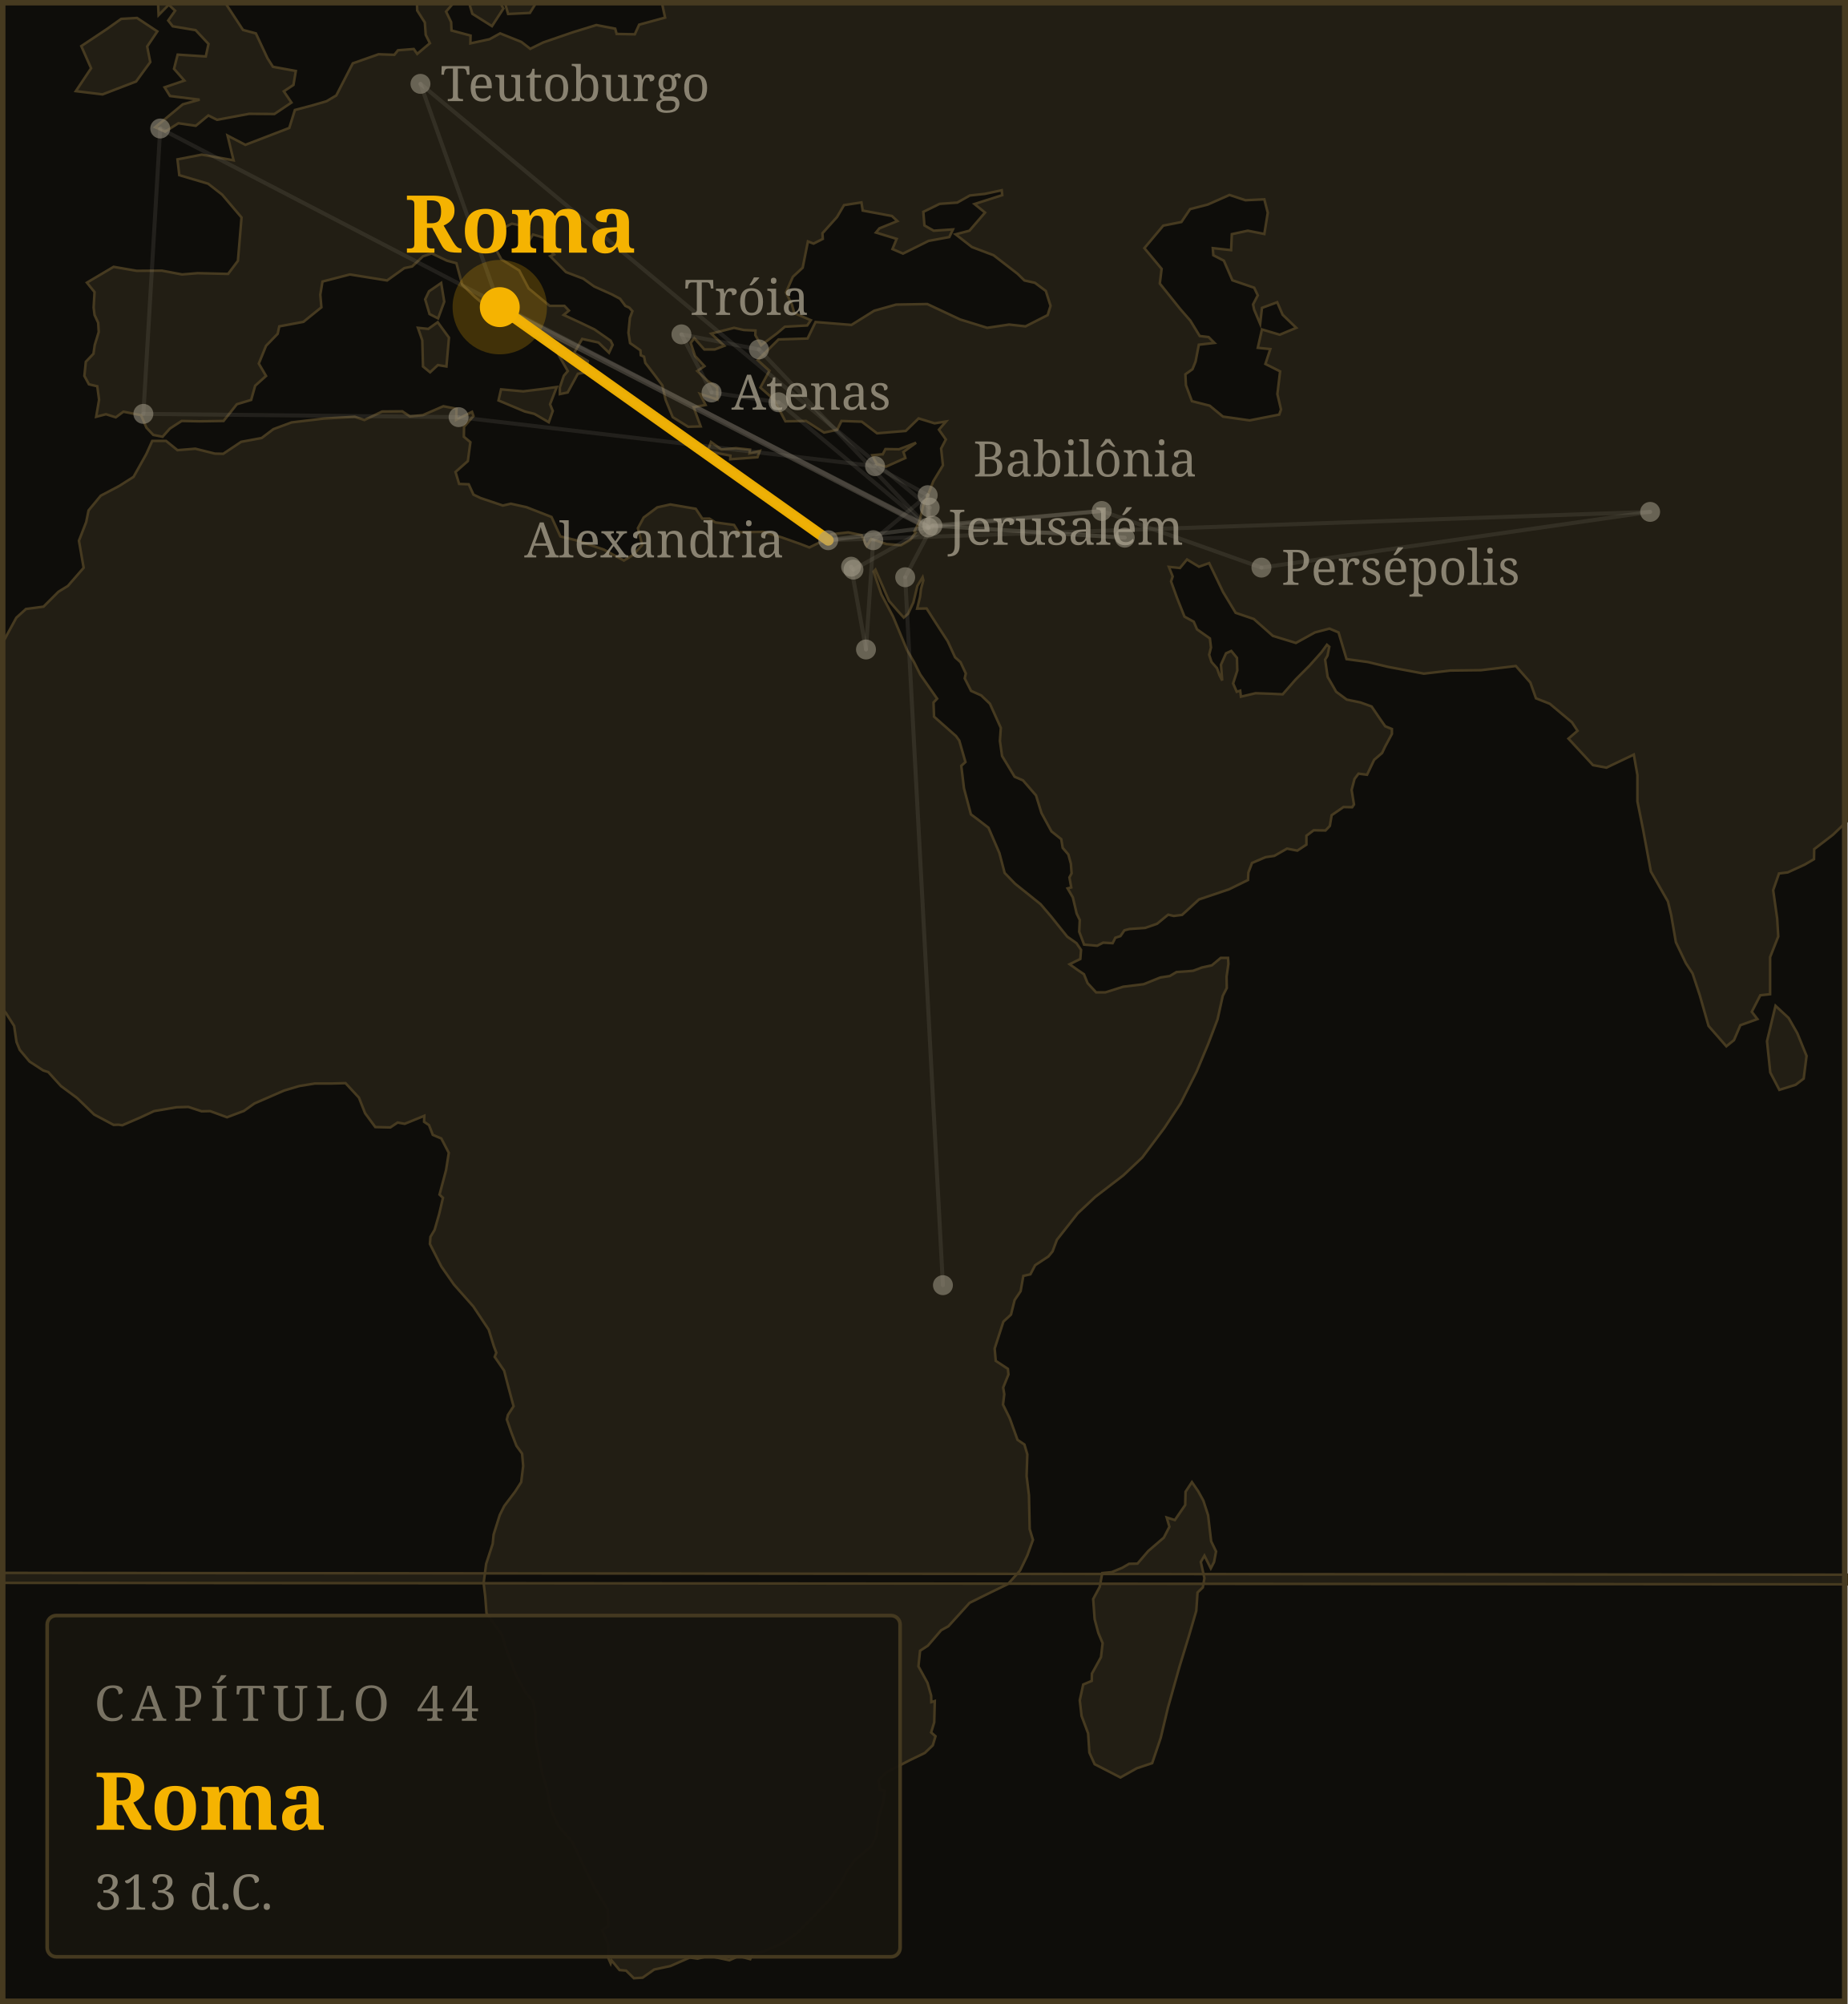
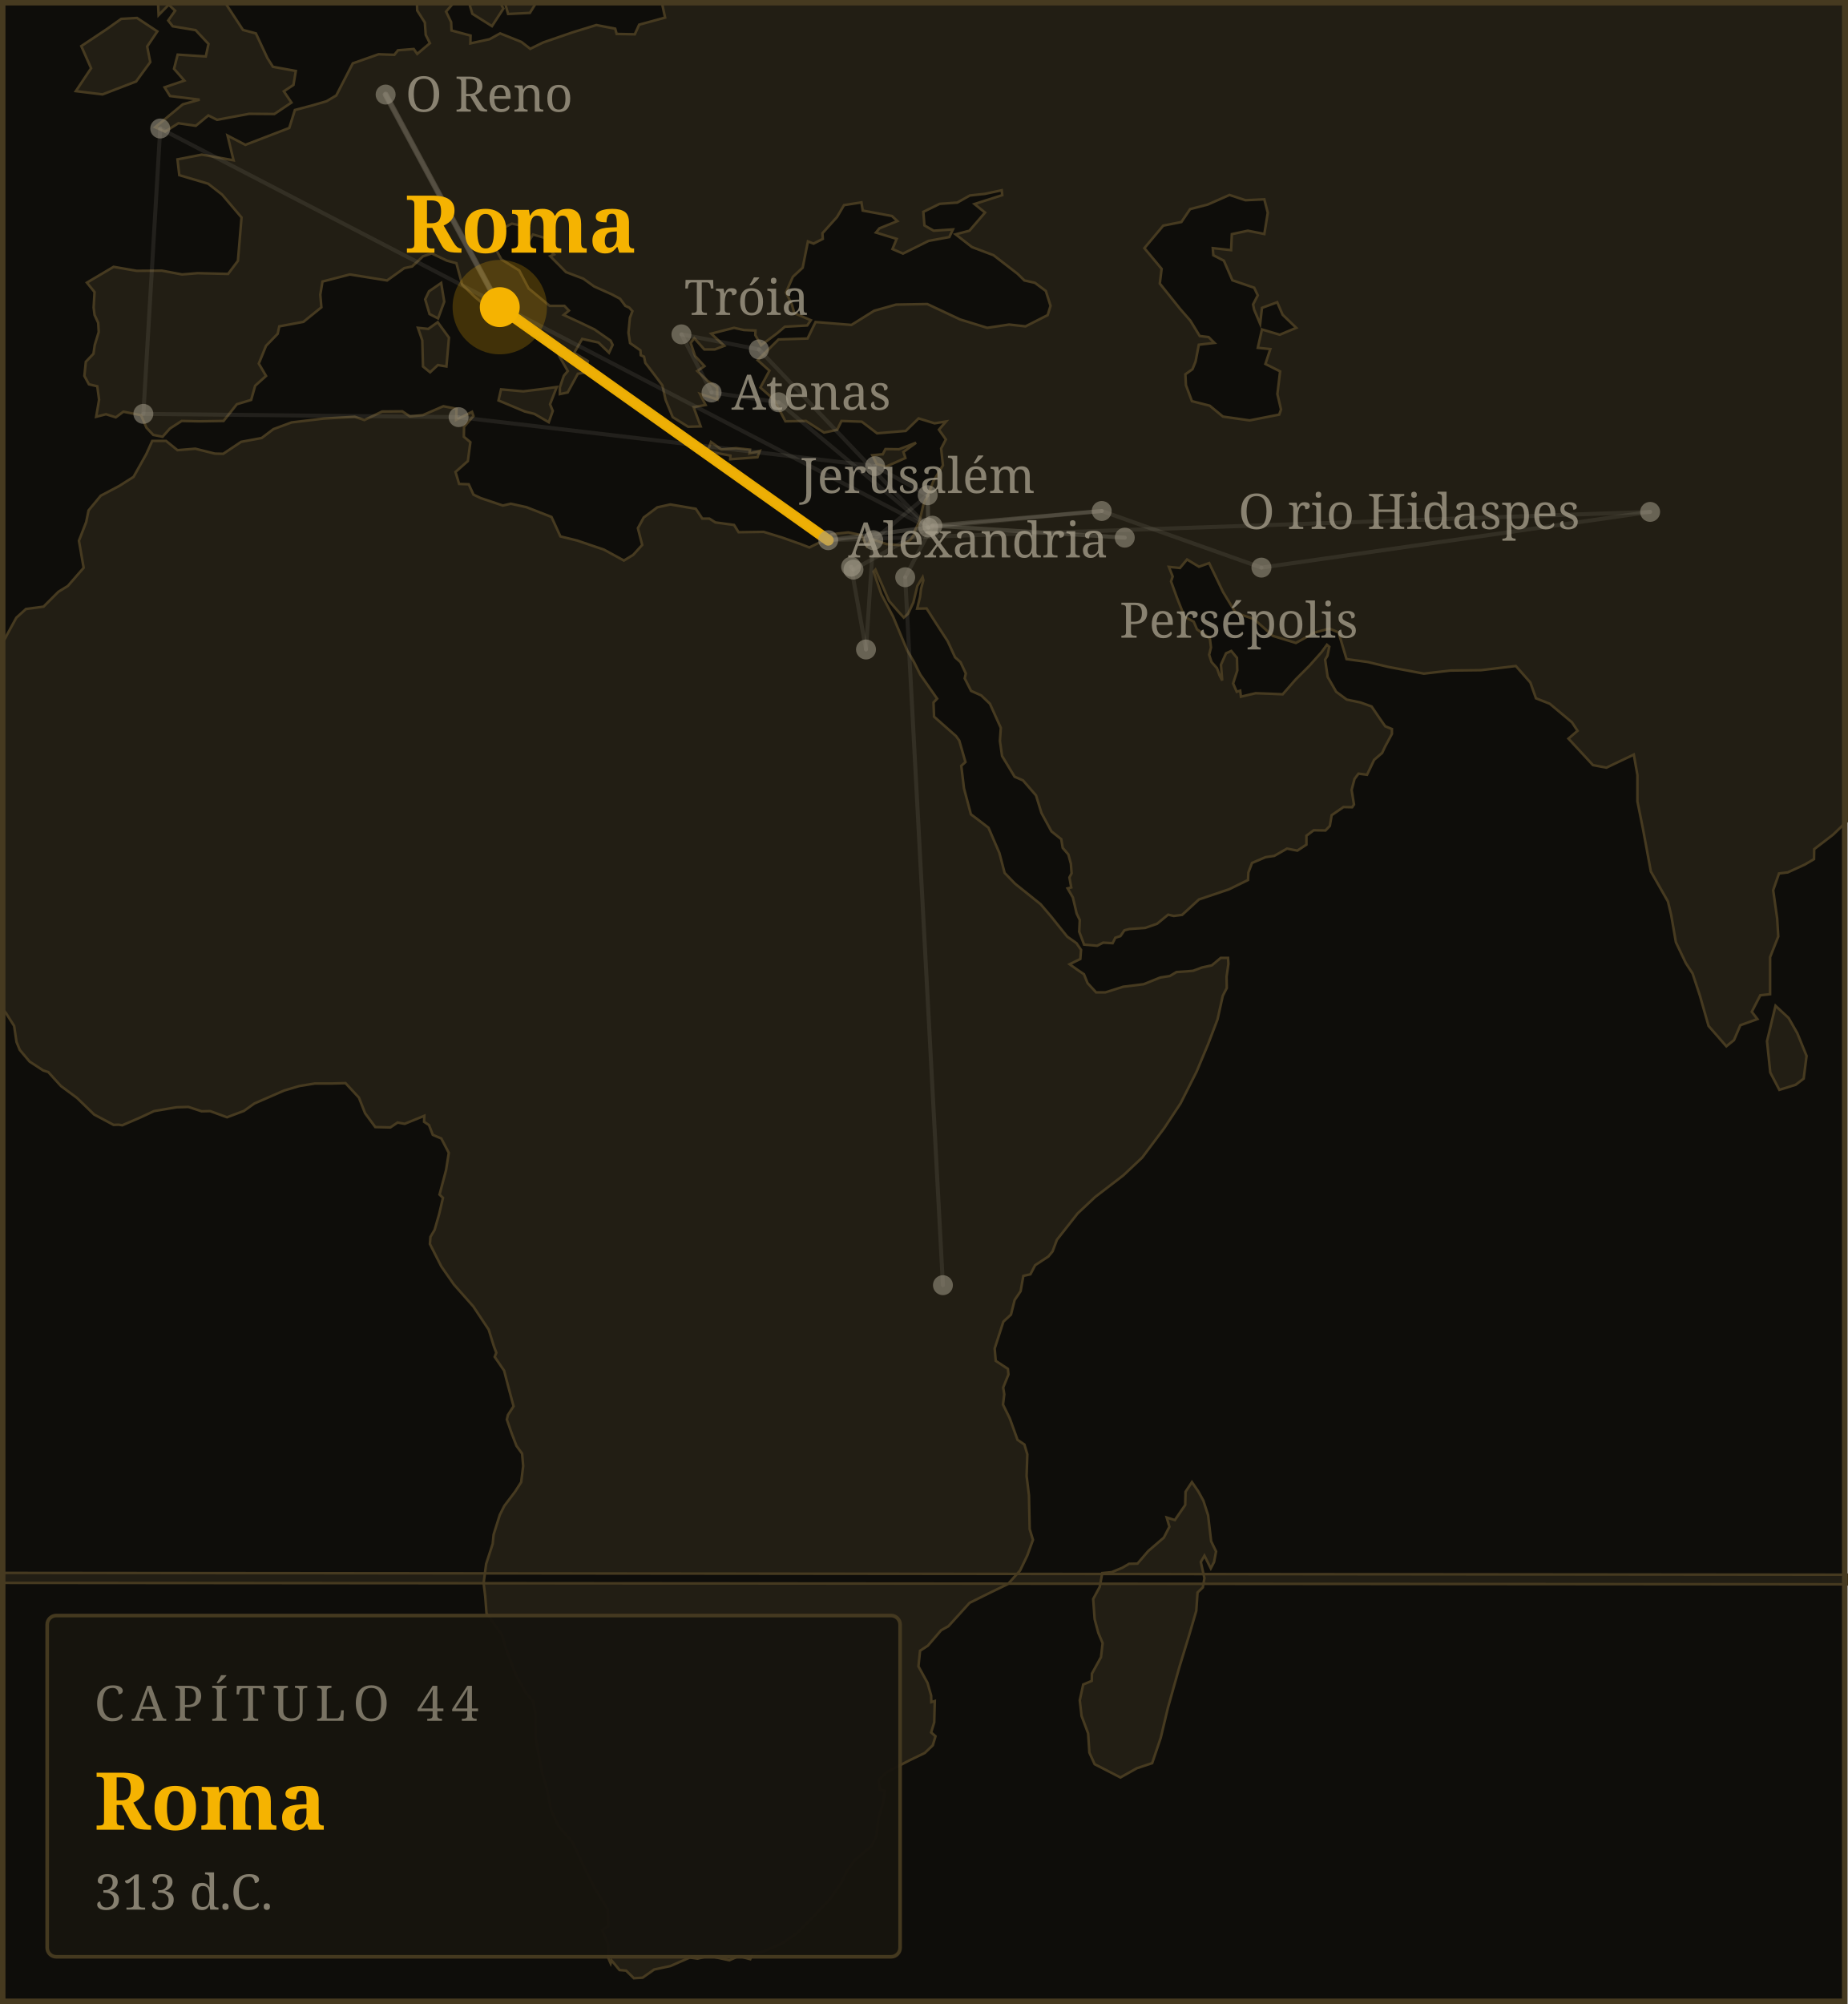
<svg xmlns="http://www.w3.org/2000/svg" viewBox="0 0 1018 1104" width="100%" role="img" aria-label="Mapa da caminhada da família até o capítulo 44">
  <rect width="1018" height="1104" fill="#0e0d0a" />
  <path d="M0.0 872.0L1018.4 872.8L1018.4 867.5L-0.0 866.5Z M665.7 834.7L667.4 849.1L670.1 854.7L669.0 860.5L667.2 864.0L663.7 857.0L661.7 860.5L663.7 869.4L662.8 874.5L659.9 877.3L659.2 887.4L655.1 901.4L650.0 918.0L643.6 940.7L639.6 957.4L634.9 971.3L626.5 974.1L617.4 979.2L611.4 976.1L603.2 971.9L600.3 965.5L599.6 954.9L596.0 945.3L595.0 936.7L596.9 928.0L601.6 926.0L601.7 922.0L606.7 912.9L607.6 905.2L605.2 899.5L603.2 892.0L602.4 880.9L606.0 874.2L607.4 866.6L612.6 866.1L618.4 863.7L622.2 861.5L626.8 861.4L632.7 854.5L641.3 847.1L644.4 841.1L642.9 836.0L647.4 837.4L653.1 829.1L653.3 821.8L656.8 816.5L660.3 821.6L663.1 826.7L665.7 834.7Z M989.5 597.6L980.5 600.4L975.5 590.8L973.7 573.6L978.4 554.1L985.6 560.8L990.4 569.2L995.5 581.7L993.9 594.2L989.5 597.6Z M504.8 243.9L497.8 249.0L498.6 251.3L498.9 252.3L488.2 257.1L483.1 255.6L480.7 250.8L485.7 250.3L486.4 250.3L487.9 247.4L495.4 247.5L504.8 243.9Z M391.8 243.5L397.5 247.6L405.6 246.9L413.3 247.7L413.0 249.8L418.7 248.4L417.4 251.9L402.4 253.0L402.5 251.0L389.9 248.6L391.8 243.5Z M306.8 213.2L303.1 222.7L304.6 226.4L302.4 232.6L294.5 228.0L289.2 226.7L274.7 220.6L276.1 214.5L288.3 215.6L298.9 214.3L306.8 213.2Z M241.2 177.5L247.4 186.0L246.0 201.9L241.3 201.1L237.0 205.1L233.1 201.9L232.7 187.5L230.3 180.6L236.0 181.2L241.2 177.5Z M244.8 166.2L241.4 175.4L236.7 173.0L234.3 164.9L236.4 160.5L243.1 155.9L244.8 166.2Z M75.0 44.9L56.5 52.0L41.8 50.2L50.2 37.6L44.8 25.4L58.9 16.0L66.8 10.4L75.5 9.9L86.7 17.3L81.1 25.6L82.8 34.2L75.0 44.9Z M277.4 4.7L271.1 14.4L260.3 7.6L258.8 2.6L268.9 0.0L274.8 0.0L277.4 4.7Z M113.4 0.0L113.1 0.3L123.8 1.1L133.9 16.5L141.0 18.4L147.4 32.1L150.4 36.8L163.0 39.1L161.7 46.8L156.4 50.3L160.6 56.5L151.2 62.8L137.3 62.7L119.6 66.0L114.8 63.6L107.9 69.3L98.3 67.9L91.0 72.5L85.5 70.1L100.7 57.5L110.0 54.9L93.7 52.9L90.7 48.1L101.6 44.4L95.9 37.9L97.9 30.1L113.4 31.1L114.9 24.2L107.8 16.6L95.2 14.5L92.7 11.3L96.5 5.9L93.0 2.6L87.4 8.3L87.0 0.0Z M1018.4 0.0L1018.4 451.6L1017.8 452.4L1010.0 459.9L999.7 467.8L999.6 473.3L994.5 476.3L985.1 480.6L980.3 481.2L977.1 490.4L979.3 506.0L979.9 515.9L975.4 527.3L975.4 547.7L970.0 548.3L965.3 557.4L968.4 561.4L959.0 564.8L955.5 573.0L951.3 576.4L941.5 565.2L936.7 548.4L932.7 536.3L929.0 530.6L923.5 519.1L920.9 504.1L919.1 496.6L909.7 480.1L905.4 456.9L902.3 441.5L902.3 427.0L900.3 415.7L885.2 422.9L877.8 421.5L864.3 406.9L869.3 402.6L866.2 397.9L854.0 387.7L846.4 384.7L843.3 376.0L835.3 366.9L816.1 369.2L799.2 369.4L784.6 371.1L765.0 367.4L753.7 364.7L742.0 363.1L737.6 348.4L732.6 346.3L724.6 348.4L714.1 354.2L701.4 350.3L690.9 341.0L680.9 337.6L674.0 326.2L666.3 310.2L660.7 312.2L654.1 308.2L650.2 312.9L644.1 312.3L646.2 317.6L645.3 320.3L648.6 329.4L652.7 339.7L657.8 342.5L659.6 346.7L666.7 351.7L667.3 356.7L666.3 360.7L667.6 364.7L670.6 368.1L672.0 372.0L673.5 374.9L672.8 366.2L675.6 359.9L678.5 358.6L681.6 362.4L681.8 369.4L679.5 376.5L681.5 381.1L683.4 380.5L683.8 383.8L691.9 381.9L700.5 382.2L706.8 382.5L713.9 374.4L721.6 366.7L728.2 359.3L731.2 355.2L732.5 356.3L731.5 361.2L730.2 363.4L731.6 372.9L736.3 381.1L742.1 385.4L749.7 387.0L755.8 389.2L760.5 396.1L763.3 400.1L767.0 401.6L767.0 404.3L763.2 411.4L761.6 414.8L757.2 418.6L753.3 426.8L748.6 426.2L746.4 429.1L744.8 435.2L746.1 443.2L745.1 444.7L740.3 444.6L733.8 449.1L732.8 455.0L730.4 457.5L723.9 457.4L719.9 460.4L719.9 465.3L714.9 468.6L709.2 467.5L702.2 471.5L697.4 472.2L689.9 475.4L687.9 480.7L687.7 484.8L677.3 489.9L660.7 495.5L651.4 504.0L646.8 504.6L643.7 503.9L637.6 508.9L631.0 511.2L622.3 511.8L619.6 512.5L617.4 515.7L614.6 516.6L613.1 519.6L607.9 519.3L604.6 521.0L597.4 520.4L594.7 513.3L595.0 506.8L593.3 503.3L591.2 494.4L588.3 489.4L590.3 488.9L589.3 483.4L590.5 481.1L590.1 475.8L588.7 470.7L585.6 467.1L584.8 462.3L579.4 458.0L573.9 447.9L570.9 438.2L563.7 429.9L559.1 427.9L552.2 416.5L551.0 408.2L551.5 401.0L545.5 387.7L540.7 383.1L535.1 380.6L531.6 373.7L532.2 371.0L529.3 364.8L526.3 362.1L522.2 353.2L515.9 343.5L510.6 335.2L505.4 335.3L507.0 328.7L507.5 324.5L508.8 319.7L508.4 318.0L505.5 322.8L503.3 331.9L500.4 338.1L498.0 340.2L494.5 336.3L489.9 331.0L482.4 313.8L481.4 314.9L485.7 327.5L492.1 339.6L499.9 358.3L503.7 364.8L507.1 371.6L516.4 384.9L514.4 387.0L514.7 394.8L526.8 405.5L528.6 408.0L532.0 419.8L529.7 421.9L531.2 434.3L535.0 448.6L539.0 451.6L544.7 456.0L550.7 469.9L553.6 480.9L559.3 486.8L573.4 498.1L579.2 504.9L584.8 511.9L588.1 516.0L593.2 519.6L595.7 523.3L595.3 528.3L589.4 531.2L593.9 534.4L597.3 536.7L599.3 541.6L604.0 546.7L609.1 546.7L618.9 543.6L630.2 542.2L639.4 538.5L644.6 537.7L648.3 535.5L654.2 535.1L657.5 534.8L662.3 533.0L667.8 531.8L672.7 527.7L676.7 527.7L676.9 531.0L675.9 538.0L676.0 544.3L673.8 548.6L670.9 561.6L665.8 575.0L659.4 590.3L650.5 607.9L641.6 621.4L629.4 637.7L619.0 647.5L603.5 659.4L593.8 668.5L582.4 683.0L580.0 689.4L577.7 692.2L570.4 697.0L567.8 702.0L563.9 702.9L562.4 711.3L559.1 716.2L557.1 724.2L552.9 728.1L548.1 742.9L548.7 749.7L555.4 754.1L555.7 757.2L552.8 764.4L553.4 768.1L552.7 773.8L556.4 781.3L560.7 793.2L564.5 795.8L566.1 801.2L565.7 813.1L567.0 823.7L567.4 842.4L569.2 848.3L566.1 856.9L562.1 865.2L555.5 872.6L546.0 877.2L534.3 883.0L522.6 895.9L518.6 898.1L511.3 906.6L507.0 909.4L506.1 918.0L511.1 927.1L513.1 934.1L513.2 937.7L515.1 937.1L514.8 948.8L513.1 954.4L515.5 956.5L514.0 961.5L509.6 965.7L501.1 969.8L488.6 976.3L484.0 980.7L484.9 985.8L487.6 986.6L486.7 992.9L484.1 1001.6L482.9 1011.6L480.2 1017.0L473.1 1023.1L471.0 1024.8L466.6 1030.9L463.7 1037.1L457.8 1045.7L446.1 1058.1L438.8 1065.3L430.9 1070.7L420.0 1075.4L414.8 1076.0L413.4 1079.3L407.1 1077.6L401.9 1079.9L390.7 1077.5L384.4 1079.0L380.1 1078.4L369.4 1083.1L360.5 1085.0L354.1 1089.5L349.3 1089.8L345.0 1085.6L341.4 1085.3L337.0 1080.0L336.5 1081.6L335.1 1078.4L335.2 1071.4L331.8 1063.3L335.1 1061.1L334.9 1051.9L328.0 1040.7L322.8 1030.5L322.8 1030.5L315.4 1014.9L307.6 1005.9L303.6 997.1L301.3 985.4L298.7 976.7L295.2 958.2L295.0 943.9L293.7 937.3L289.6 932.4L284.2 922.5L278.8 908.1L276.5 900.5L268.1 888.8L267.4 879.6L266.5 872.1L267.9 861.5L271.5 850.5L272.0 845.4L275.4 834.6L277.9 829.6L283.8 821.8L287.2 816.5L288.3 807.6L287.7 800.8L284.6 796.5L281.8 789.2L279.3 782.0L279.9 779.5L283.0 774.7L279.9 763.2L277.8 755.1L272.6 747.5L273.5 745.2L272.1 741.5L269.3 732.5L260.8 719.7L250.1 707.6L243.2 697.7L236.9 685.3L237.2 681.4L239.5 677.5L242.0 668.8L244.1 659.9L242.2 658.1L245.8 644.6L247.3 635.1L243.2 627.2L238.5 625.2L236.4 619.8L233.7 618.0L233.8 614.7L223.0 619.1L219.1 618.4L215.1 621.1L206.8 620.9L201.2 613.3L197.8 604.7L190.4 596.7L182.6 596.9L173.5 596.9L164.9 598.3L156.5 600.8L140.2 607.9L134.4 612.0L125.1 615.5L115.8 612.1L111.1 612.2L103.8 609.8L97.2 610.0L84.9 612.1L77.6 615.5L67.4 619.9L65.3 619.6L62.6 619.7L51.9 614.0L42.5 604.9L33.6 598.3L26.6 590.6L23.8 589.7L16.3 584.8L10.9 578.4L9.1 574.0L7.8 565.2L3.3 558.1L0.0 554.3L0.0 354.0L2.3 352.6L9.0 340.3L14.3 335.5L24.0 334.2L32.2 326.0L37.4 322.8L46.1 312.8L43.5 297.9L47.5 287.6L48.8 281.2L55.5 273.1L65.9 267.6L73.6 262.7L80.6 250.2L83.9 242.9L91.5 242.9L97.8 248.0L107.6 247.2L118.4 249.9L123.0 250.0L132.9 243.4L144.2 241.3L150.7 236.4L160.7 232.7L178.4 230.6L195.5 229.6L200.8 231.4L210.6 226.7L221.7 226.6L225.9 229.4L233.0 228.7L244.3 223.8L251.6 225.2L251.3 231.3L260.1 226.9L260.9 229.2L255.7 235.1L255.6 240.6L259.2 243.6L257.8 254.0L251.0 260.0L253.0 266.6L258.3 266.8L260.9 272.5L264.9 274.4L277.1 278.5L281.5 277.5L290.1 279.4L303.9 284.8L308.8 295.5L318.1 297.8L332.8 302.8L343.8 308.8L348.9 305.7L353.9 300.2L351.5 291.0L354.7 285.1L362.2 279.5L369.4 277.9L383.4 280.3L387.0 285.7L390.9 285.7L394.2 287.8L404.5 289.2L407.0 293.2L420.8 293.0L430.9 296.1L441.1 299.7L446.0 301.6L454.0 297.7L458.2 294.3L467.4 293.3L474.8 294.8L477.6 300.8L480.1 296.9L488.4 299.7L496.5 300.4L501.6 297.4L504.6 293.4L503.9 292.7L506.7 287.1L508.8 278.1L510.2 275.0L510.5 274.9L514.3 265.1L519.4 256.7L519.6 256.3L518.6 247.1L521.2 242.1L517.4 236.7L521.3 232.2L515.0 233.2L506.2 230.5L499.1 237.4L483.3 238.7L474.9 232.3L463.7 231.9L461.3 236.8L454.1 238.3L444.1 231.9L432.8 232.1L426.6 220.2L419.0 213.5L424.0 204.2L417.5 198.4L429.0 187.0L445.0 186.5L449.4 177.4L469.2 179.0L481.7 171.2L493.8 167.8L511.0 167.5L529.1 176.0L544.0 180.6L556.1 178.8L565.1 179.8L577.3 173.6L578.9 168.5L576.3 160.3L570.3 155.8L564.5 154.5L560.7 150.8L547.5 140.6L535.6 136.1L526.6 129.1L534.2 127.1L542.8 117.1L537.0 112.4L552.3 107.5L552.0 104.8L542.7 106.8L534.4 107.7L527.5 111.6L517.8 112.3L508.8 116.7L509.4 124.2L514.5 127.1L525.1 126.4L523.1 130.6L511.7 132.7L497.6 139.7L491.8 137.2L494.1 131.6L482.7 128.1L484.6 125.8L494.5 121.8L491.5 119.0L475.4 116.0L474.7 111.5L465.1 113.0L461.2 119.6L453.2 128.5L453.4 131.6L448.3 134.2L445.2 133.0L442.3 147.5L436.9 152.5L433.1 161.1L436.4 167.9L437.7 172.5L446.8 176.4L444.8 179.3L432.5 180.0L428.1 183.7L419.4 190.2L416.2 184.6L416.3 182.1L409.9 181.8L404.5 180.6L391.9 183.8L399.1 190.5L393.9 192.5L388.1 192.5L382.6 186.3L380.6 188.9L383.0 196.1L388.2 201.7L384.2 204.4L390.0 209.9L395.2 213.4L395.3 220.1L385.7 217.0L388.8 223.1L382.2 224.3L386.1 234.9L379.2 235.1L370.7 229.8L366.8 220.3L365.0 212.3L360.9 206.8L355.6 199.9L354.9 196.5L353.1 195.7L352.9 193.0L347.2 189.0L346.3 183.3L347.1 175.1L348.5 171.4L346.8 169.5L344.6 168.5L341.7 164.6L337.2 162.2L327.4 157.8L321.4 153.5L311.9 149.9L303.2 141.1L305.3 140.2L300.5 135.1L300.4 131.1L293.7 129.2L290.5 134.4L287.4 130.3L287.6 126.2L288.0 126.0L290.3 124.9L282.1 123.2L273.6 127.4L274.2 133.4L272.9 136.8L276.3 142.9L286.1 149.0L291.3 158.9L302.9 168.5L311.0 168.5L313.5 171.1L310.6 173.5L319.9 177.8L327.6 181.5L336.5 187.7L337.6 190.0L335.6 194.3L329.8 188.7L320.8 186.7L316.4 194.4L323.9 198.9L322.7 205.2L318.4 205.9L312.8 216.2L308.5 217.1L308.5 213.4L310.7 207.0L312.9 204.4L308.9 197.5L305.7 191.4L301.4 189.9L298.3 184.7L291.6 182.6L287.1 177.7L279.4 177.0L271.3 171.5L261.8 163.7L254.7 156.8L251.5 145.0L246.3 143.6L237.9 139.6L233.1 141.2L227.1 146.8L222.8 147.7L213.3 154.5L192.8 151.2L177.7 155.1L176.5 162.3L177.1 169.3L167.2 177.3L153.9 179.8L153.0 183.9L146.6 190.5L142.6 200.3L146.6 207.1L140.6 212.5L138.4 220.3L130.5 222.7L123.2 231.9L110.0 232.1L100.1 231.9L93.6 236.1L89.6 240.6L84.5 239.6L80.7 235.6L77.7 228.7L68.0 226.8L63.8 229.9L58.4 228.2L53.0 229.6L54.6 220.2L53.6 212.8L49.0 211.7L46.5 207.1L47.3 199.3L51.5 194.9L52.2 190.1L54.4 182.9L54.1 177.8L52.1 173.5L51.6 169.4L52.1 160.9L47.9 155.7L62.6 147.0L75.3 149.2L89.2 149.1L100.3 151.2L108.9 150.5L125.7 150.9L131.1 143.7L133.1 119.8L122.4 107.2L114.7 101.2L98.8 96.5L97.8 87.8L111.2 85.2L128.7 88.3L125.4 74.7L135.2 79.8L159.4 70.5L162.5 60.6L171.6 58.2L179.9 55.8L185.3 52.6L194.4 34.9L208.6 29.9L217.3 30.2L219.3 27.7L228.0 27.0L229.9 29.7L236.9 23.8L234.6 19.2L234.1 12.4L229.9 5.8L229.7 0.0L251.3 0.0L245.8 6.4L248.6 12.2L248.8 16.8L259.3 19.6L259.2 23.9L269.8 21.6L275.6 18.4L287.3 23.1L292.2 26.9L299.3 23.4L315.6 17.8L328.6 13.8L339.0 15.8L339.8 18.7L349.8 18.9L352.2 13.6L366.5 9.7L364.4 0.0L296.4 0.0L292.0 7.1L280.0 7.7L277.8 0.0Z M655.9 176.6L661.1 185.1L666.0 185.7L669.2 188.9L660.6 189.9L658.8 199.2L657.1 203.4L653.2 206.2L653.5 212.2L656.8 221.0L666.6 223.5L673.9 229.5L688.6 231.6L704.9 228.4L705.9 225.6L703.9 217.1L705.4 204.6L697.3 200.5L700.0 192.3L693.1 191.6L695.4 181.5L705.2 184.4L714.3 180.6L706.8 173.4L703.8 166.5L695.4 169.6L694.4 178.4L691.1 170.6L690.5 167.7L693.1 162.7L691.1 158.5L679.1 154.4L674.4 143.6L668.6 140.6L668.3 136.7L678.4 137.8L678.8 129.0L687.6 127.1L696.7 128.9L698.6 117.2L696.7 109.8L686.3 110.3L677.5 107.4L665.5 112.7L655.8 115.2L651.0 122.3L641.0 124.3L630.6 136.7L640.1 148.1L639.1 156.2L650.4 170.3L655.9 176.6Z" fill="#221e14" stroke="#463a20" stroke-width="1.4" />
  <path d="M519.6 708.0L498.8 318.0" fill="none" stroke="#a39b88" stroke-width="2.2" stroke-linecap="round" opacity="0.14" />
  <path d="M498.8 318.0L513.8 289.6" fill="none" stroke="#a39b88" stroke-width="2.2" stroke-linecap="round" opacity="0.14" />
  <path d="M513.8 289.6L619.8 296.2" fill="none" stroke="#a39b88" stroke-width="2.2" stroke-linecap="round" opacity="0.14" />
  <path d="M619.8 296.2L513.8 289.6" fill="none" stroke="#a39b88" stroke-width="2.2" stroke-linecap="round" opacity="0.14" />
  <path d="M513.8 289.6L607.1 281.5" fill="none" stroke="#a39b88" stroke-width="2.2" stroke-linecap="round" opacity="0.14" />
  <path d="M607.1 281.5L513.8 289.6" fill="none" stroke="#a39b88" stroke-width="2.2" stroke-linecap="round" opacity="0.14" />
  <path d="M513.8 289.6L470.3 313.8" fill="none" stroke="#a39b88" stroke-width="2.2" stroke-linecap="round" opacity="0.14" />
  <path d="M470.3 313.8L469.0 312.2" fill="none" stroke="#a39b88" stroke-width="2.2" stroke-linecap="round" opacity="0.14" />
  <path d="M469.0 312.2L477.2 357.8" fill="none" stroke="#a39b88" stroke-width="2.2" stroke-linecap="round" opacity="0.14" />
  <path d="M477.2 357.8L481.2 297.6" fill="none" stroke="#a39b88" stroke-width="2.2" stroke-linecap="round" opacity="0.14" />
  <path d="M481.2 297.6L511.2 272.8" fill="none" stroke="#a39b88" stroke-width="2.2" stroke-linecap="round" opacity="0.14" />
  <path d="M511.2 272.8L482.2 256.8" fill="none" stroke="#a39b88" stroke-width="2.2" stroke-linecap="round" opacity="0.14" />
  <path d="M482.2 256.8L252.7 229.8" fill="none" stroke="#a39b88" stroke-width="2.2" stroke-linecap="round" opacity="0.14" />
  <path d="M252.7 229.8L79.0 228.0" fill="none" stroke="#a39b88" stroke-width="2.2" stroke-linecap="round" opacity="0.14" />
  <path d="M79.0 228.0L88.3 70.8" fill="none" stroke="#a39b88" stroke-width="2.2" stroke-linecap="round" opacity="0.14" />
  <path d="M88.3 70.8L511.5 290.6" fill="none" stroke="#a39b88" stroke-width="2.2" stroke-linecap="round" opacity="0.14" />
  <path d="M511.5 290.6L511.2 272.8" fill="none" stroke="#a39b88" stroke-width="2.2" stroke-linecap="round" opacity="0.14" />
  <path d="M511.2 272.8L511.5 290.6" fill="none" stroke="#a39b88" stroke-width="2.2" stroke-linecap="round" opacity="0.14" />
  <path d="M511.5 290.6L429.0 221.6" fill="none" stroke="#a39b88" stroke-width="2.2" stroke-linecap="round" opacity="0.14" />
  <path d="M429.0 221.6L392.1 216.2" fill="none" stroke="#a39b88" stroke-width="2.2" stroke-linecap="round" opacity="0.14" />
  <path d="M392.1 216.2L375.5 184.2" fill="none" stroke="#a39b88" stroke-width="2.2" stroke-linecap="round" opacity="0.14" />
  <path d="M375.5 184.2L418.2 192.5" fill="none" stroke="#a39b88" stroke-width="2.2" stroke-linecap="round" opacity="0.14" />
  <path d="M418.2 192.5L511.5 290.6" fill="none" stroke="#a39b88" stroke-width="2.2" stroke-linecap="round" opacity="0.14" />
  <path d="M511.5 290.6L607.1 281.5" fill="none" stroke="#a39b88" stroke-width="2.2" stroke-linecap="round" opacity="0.14" />
  <path d="M607.1 281.5L695.1 312.7" fill="none" stroke="#a39b88" stroke-width="2.2" stroke-linecap="round" opacity="0.14" />
  <path d="M695.1 312.7L909.3 282.0" fill="none" stroke="#a39b88" stroke-width="2.2" stroke-linecap="round" opacity="0.14" />
  <path d="M909.3 282.0L456.4 297.6" fill="none" stroke="#a39b88" stroke-width="2.2" stroke-linecap="round" opacity="0.14" />
  <path d="M456.4 297.6L511.5 290.6" fill="none" stroke="#a39b88" stroke-width="2.2" stroke-linecap="round" opacity="0.14" />
  <path d="M511.5 290.6L456.4 297.6" fill="none" stroke="#a39b88" stroke-width="2.2" stroke-linecap="round" opacity="0.14" />
  <path d="M456.4 297.6L275.4 169.2" fill="none" stroke="#a39b88" stroke-width="2.2" stroke-linecap="round" opacity="0.14" />
-   <path d="M275.4 169.2L456.4 297.6" fill="none" stroke="#a39b88" stroke-width="2.2" stroke-linecap="round" opacity="0.14" />
-   <path d="M456.4 297.6L275.4 169.2" fill="none" stroke="#a39b88" stroke-width="2.2" stroke-linecap="round" opacity="0.14" />
-   <path d="M275.4 169.2L231.7 46.2" fill="none" stroke="#a39b88" stroke-width="2.2" stroke-linecap="round" opacity="0.14" />
-   <path d="M231.7 46.2L512.3 279.6" fill="none" stroke="#a39b88" stroke-width="2.2" stroke-linecap="round" opacity="0.14" />
-   <path d="M512.3 279.6L511.5 290.6" fill="none" stroke="#a39b88" stroke-width="2.2" stroke-linecap="round" opacity="0.14" />
-   <path d="M511.5 290.6L275.4 169.2" fill="none" stroke="#a39b88" stroke-width="3.2" stroke-linecap="round" opacity="0.3" />
+   <path d="M275.4 169.2L212.5 52.1" fill="none" stroke="#a39b88" stroke-width="2.2" stroke-linecap="round" opacity="0.14" />
+   <path d="M212.5 52.1L275.4 169.2" fill="none" stroke="#a39b88" stroke-width="3.2" stroke-linecap="round" opacity="0.3" />
  <path d="M275.4 169.2L456.4 297.6" fill="none" stroke="#a39b88" stroke-width="4.0" stroke-linecap="round" opacity="0.5" />
  <path d="M456.4 297.6L275.4 169.2" fill="none" stroke="#f5b301" stroke-width="6.0" stroke-linecap="round" opacity="0.95" />
  <circle cx="275.4" cy="169.2" r="26" fill="#f5b301" opacity="0.22" />
  <circle cx="275.4" cy="169.2" r="11" fill="#f5b301" />
+   <circle cx="456.4" cy="297.6" r="5.5" fill="#a39b88" opacity="0.55" />
  <circle cx="511.5" cy="290.6" r="5.5" fill="#a39b88" opacity="0.55" />
-   <circle cx="456.4" cy="297.6" r="5.5" fill="#a39b88" opacity="0.55" />
+   <circle cx="513.8" cy="289.6" r="5.5" fill="#a39b88" opacity="0.55" />
  <circle cx="392.1" cy="216.2" r="5.5" fill="#a39b88" opacity="0.55" />
-   <circle cx="513.8" cy="289.6" r="5.5" fill="#a39b88" opacity="0.55" />
  <circle cx="607.1" cy="281.5" r="5.5" fill="#a39b88" opacity="0.55" />
  <circle cx="511.2" cy="272.8" r="5.5" fill="#a39b88" opacity="0.55" />
-   <circle cx="512.3" cy="279.6" r="5.5" fill="#a39b88" opacity="0.55" />
-   <circle cx="231.7" cy="46.2" r="5.5" fill="#a39b88" opacity="0.55" />
+   <circle cx="212.5" cy="52.1" r="5.5" fill="#a39b88" opacity="0.55" />
  <circle cx="909.3" cy="282.0" r="5.5" fill="#a39b88" opacity="0.55" />
  <circle cx="695.1" cy="312.7" r="5.5" fill="#a39b88" opacity="0.55" />
  <circle cx="418.2" cy="192.5" r="5.5" fill="#a39b88" opacity="0.55" />
  <circle cx="375.5" cy="184.2" r="5.5" fill="#a39b88" opacity="0.55" />
  <circle cx="429.0" cy="221.6" r="5.5" fill="#a39b88" opacity="0.55" />
  <circle cx="88.3" cy="70.8" r="5.5" fill="#a39b88" opacity="0.55" />
  <circle cx="79.0" cy="228.0" r="5.5" fill="#a39b88" opacity="0.55" />
  <circle cx="252.7" cy="229.8" r="5.5" fill="#a39b88" opacity="0.55" />
  <circle cx="482.2" cy="256.8" r="5.5" fill="#a39b88" opacity="0.55" />
  <circle cx="481.2" cy="297.6" r="5.5" fill="#a39b88" opacity="0.55" />
  <circle cx="477.2" cy="357.8" r="5.5" fill="#a39b88" opacity="0.55" />
  <circle cx="469.0" cy="312.2" r="5.5" fill="#a39b88" opacity="0.55" />
  <circle cx="470.3" cy="313.8" r="5.5" fill="#a39b88" opacity="0.55" />
  <circle cx="619.8" cy="296.2" r="5.5" fill="#a39b88" opacity="0.55" />
  <circle cx="498.8" cy="318.0" r="5.5" fill="#a39b88" opacity="0.55" />
  <circle cx="519.6" cy="708.0" r="5.5" fill="#a39b88" opacity="0.55" />
  <text x="223.0" y="139.2" font-family="Georgia,serif" font-size="44" font-weight="bold" fill="#f5b301">Roma</text>
-   <text x="522.5" y="300.1" font-family="Georgia,serif" font-size="27" fill="#a39b88" opacity="0.8">Jerusalém</text>
-   <text x="288.9" y="307.1" font-family="Georgia,serif" font-size="27" fill="#a39b88" opacity="0.8">Alexandria</text>
+   <text x="467.4" y="307.1" font-family="Georgia,serif" font-size="27" fill="#a39b88" opacity="0.8">Alexandria</text>
+   <text x="440.7" y="271.6" font-family="Georgia,serif" font-size="27" fill="#a39b88" opacity="0.8">Jerusalém</text>
  <text x="403.1" y="225.7" font-family="Georgia,serif" font-size="27" fill="#a39b88" opacity="0.8">Atenas</text>
-   <text x="536.3" y="262.5" font-family="Georgia,serif" font-size="27" fill="#a39b88" opacity="0.8">Babilônia</text>
-   <text x="242.7" y="55.7" font-family="Georgia,serif" font-size="27" fill="#a39b88" opacity="0.8">Teutoburgo</text>
-   <text x="706.1" y="322.2" font-family="Georgia,serif" font-size="27" fill="#a39b88" opacity="0.8">Persépolis</text>
+   <text x="223.5" y="61.5" font-family="Georgia,serif" font-size="27" fill="#a39b88" opacity="0.8">O Reno</text>
+   <text x="682.4" y="291.4" font-family="Georgia,serif" font-size="27" fill="#a39b88" opacity="0.8">O rio Hidaspes</text>
+   <text x="616.9" y="351.3" font-family="Georgia,serif" font-size="27" fill="#a39b88" opacity="0.8">Persépolis</text>
  <text x="377.1" y="173.5" font-family="Georgia,serif" font-size="27" fill="#a39b88" opacity="0.8">Tróia</text>
  <rect x="26" y="890" width="470" height="188" rx="5" fill="#16140e" stroke="#463a20" stroke-width="2" opacity="0.96" />
  <text x="52" y="948" font-family="Georgia,serif" font-size="27" letter-spacing="4" fill="#a39b88" opacity="0.7">CAPÍTULO 44</text>
  <text x="52" y="1008" font-family="Georgia,serif" font-size="44" font-weight="bold" fill="#f5b301">Roma</text>
  <text x="52" y="1052" font-family="Georgia,serif" font-size="27" fill="#a39b88" opacity="0.8">313 d.C.</text>
  <rect x="1.5" y="1.5" width="1015" height="1101" fill="none" stroke="#463a20" stroke-width="3" />
</svg>
